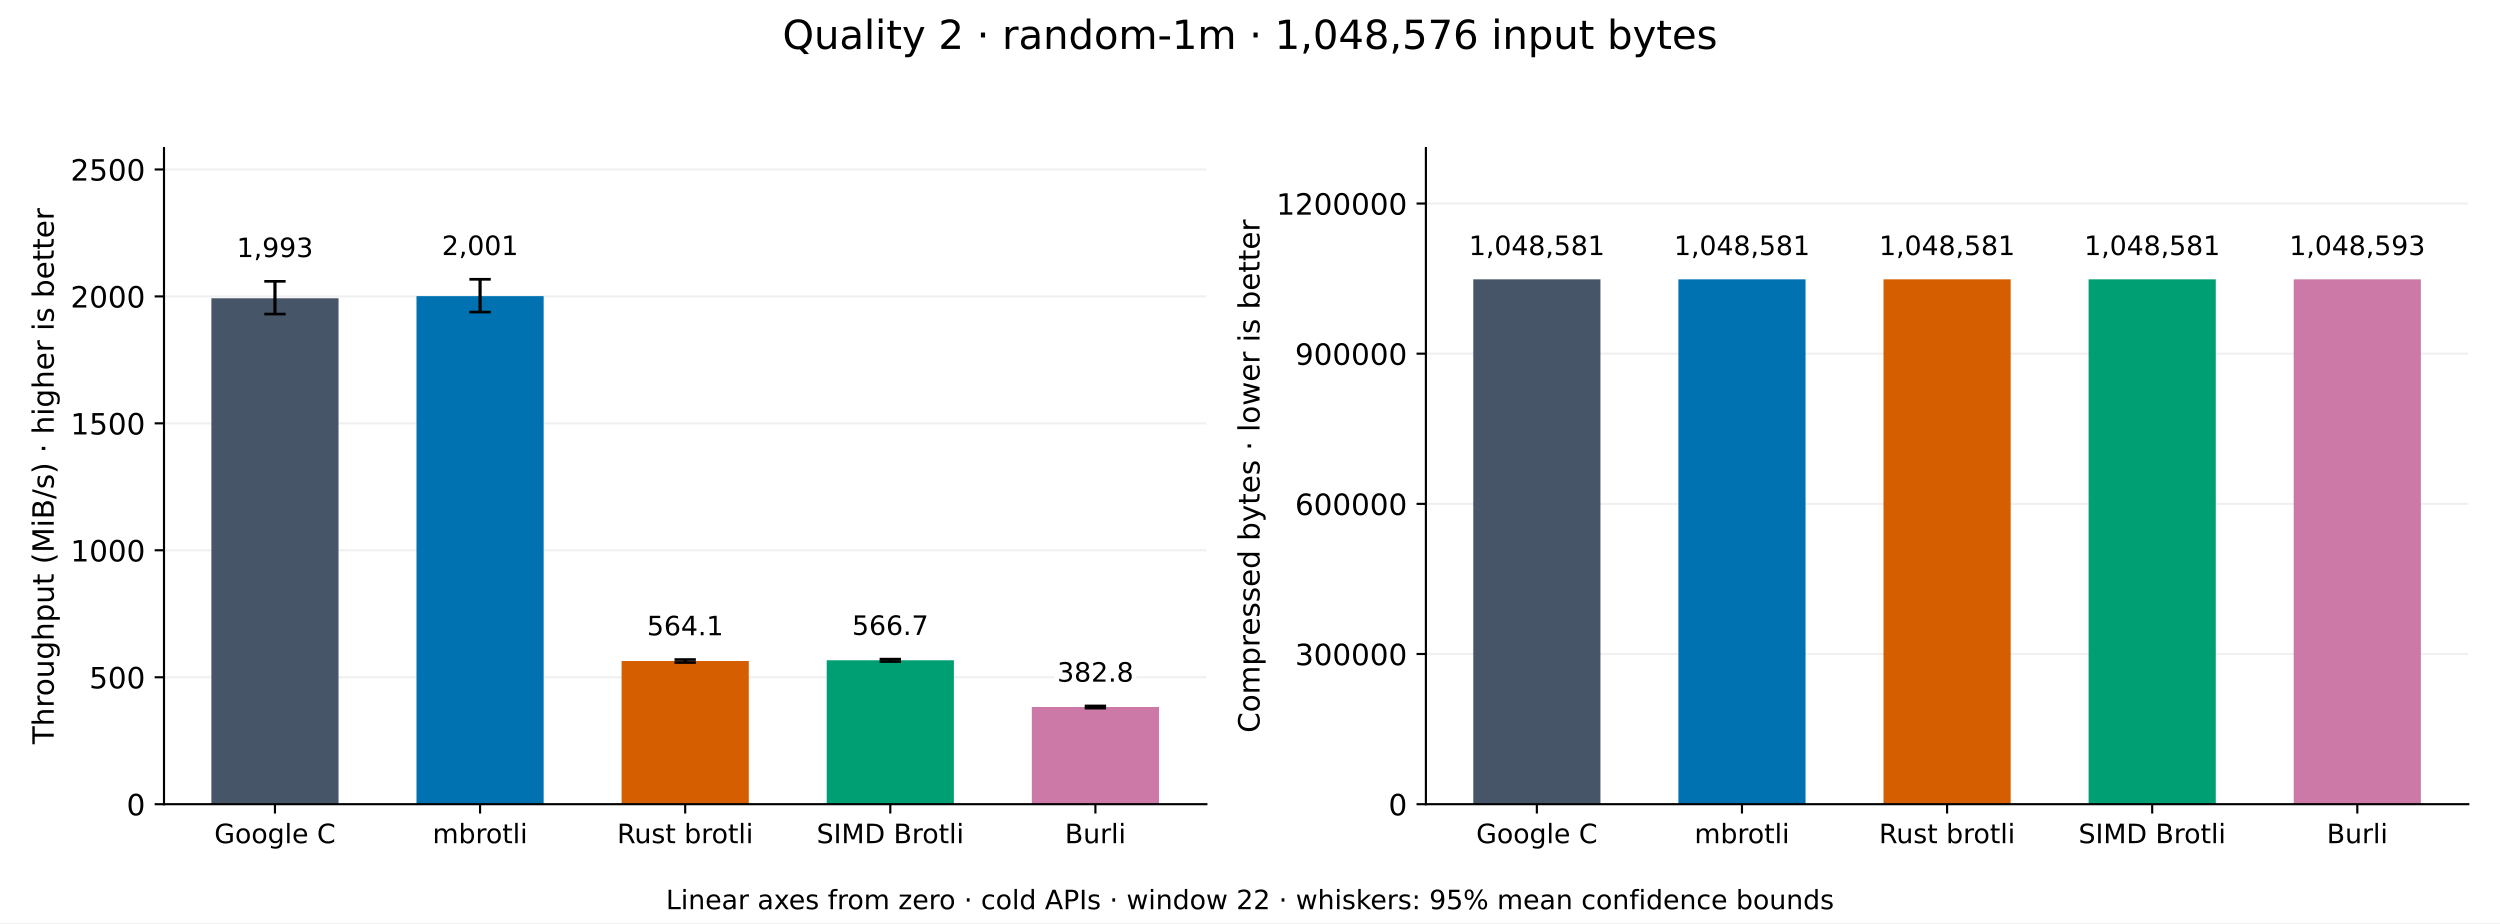
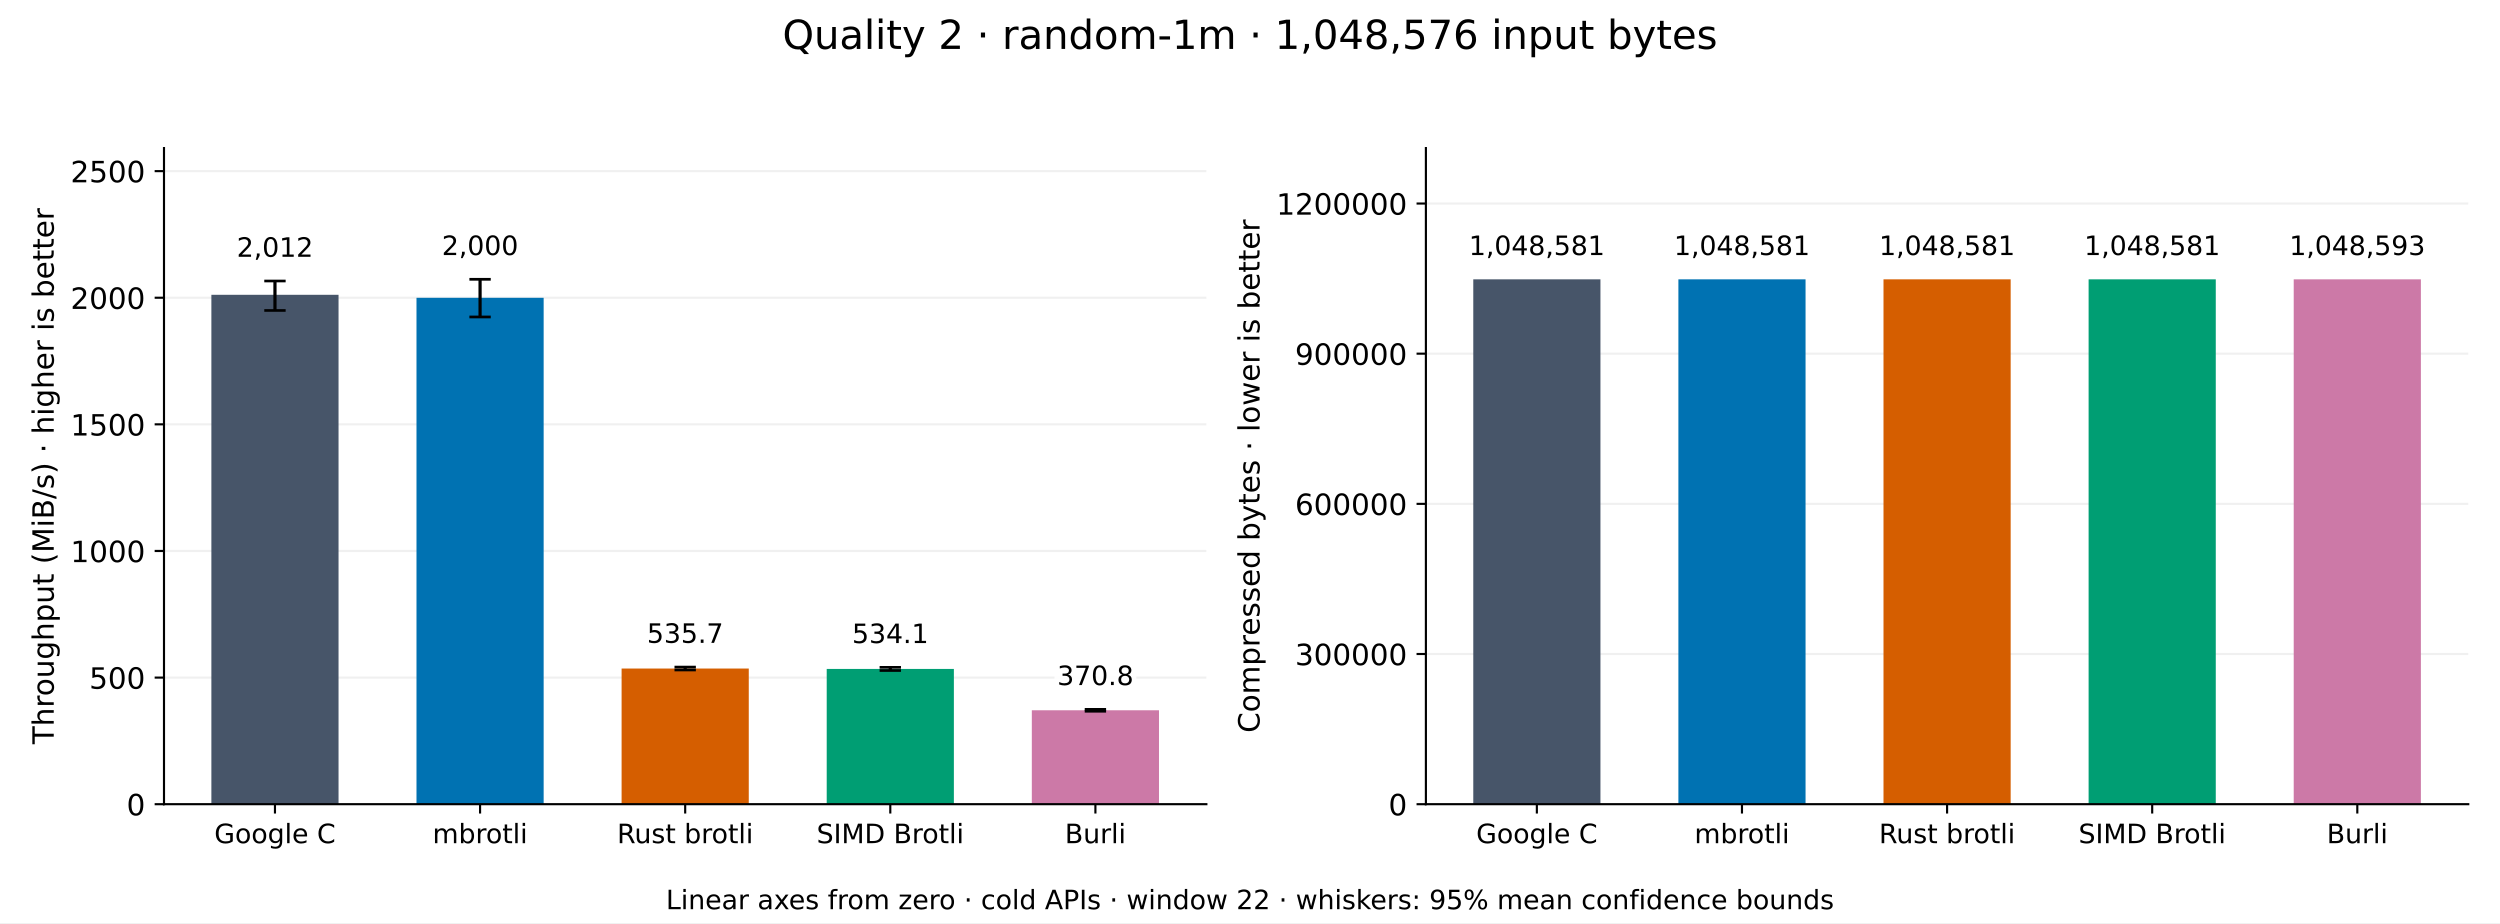
<svg xmlns="http://www.w3.org/2000/svg" xmlns:xlink="http://www.w3.org/1999/xlink" width="936pt" height="345.6pt" viewBox="0 0 936 345.6" version="1.1">
  <defs>
    <style type="text/css">*{stroke-linejoin: round; stroke-linecap: butt}</style>
  </defs>
  <g id="figure_1">
    <g id="patch_1">
      <path d="M 0 345.6 L 936 345.6 L 936 0 L 0 0 z " style="fill: #ffffff" />
    </g>
    <g id="axes_1">
      <g id="patch_2">
        <path d="M 61.4 301.088 L 451.665 301.088 L 451.665 55.44 L 61.4 55.44 z " style="fill: #ffffff" />
      </g>
      <g id="matplotlib.axis_1">
        <g id="xtick_1">
          <g id="line2d_1">
            <defs>
              <path id="m3d63aaa0ea" d="M 0 0 L 0 3.5 " style="stroke: #000000; stroke-width: 0.8" />
            </defs>
            <g>
              <use xlink:href="#m3d63aaa0ea" x="102.945" y="301.088" style="stroke: #000000; stroke-width: 0.8" />
            </g>
          </g>
          <g id="text_1">
            <text style="font-size: 10px; font-family: 'DejaVu Sans', 'Bitstream Vera Sans', 'Computer Modern Sans Serif', 'Lucida Grande', 'Verdana', 'Geneva', 'Lucid', 'Arial', 'Helvetica', 'Avant Garde', sans-serif; text-anchor: middle" x="102.945" y="315.686" transform="rotate(-0 102.9453 315.6864)">Google C</text>
          </g>
        </g>
        <g id="xtick_2">
          <g id="line2d_2">
            <g>
              <use xlink:href="#m3d63aaa0ea" x="179.739" y="301.088" style="stroke: #000000; stroke-width: 0.8" />
            </g>
          </g>
          <g id="text_2">
            <text style="font-size: 10px; font-family: 'DejaVu Sans', 'Bitstream Vera Sans', 'Computer Modern Sans Serif', 'Lucida Grande', 'Verdana', 'Geneva', 'Lucid', 'Arial', 'Helvetica', 'Avant Garde', sans-serif; text-anchor: middle" x="179.739" y="315.686" transform="rotate(-0 179.7389 315.6864)">mbrotli</text>
          </g>
        </g>
        <g id="xtick_3">
          <g id="line2d_3">
            <g>
              <use xlink:href="#m3d63aaa0ea" x="256.533" y="301.088" style="stroke: #000000; stroke-width: 0.8" />
            </g>
          </g>
          <g id="text_3">
            <text style="font-size: 10px; font-family: 'DejaVu Sans', 'Bitstream Vera Sans', 'Computer Modern Sans Serif', 'Lucida Grande', 'Verdana', 'Geneva', 'Lucid', 'Arial', 'Helvetica', 'Avant Garde', sans-serif; text-anchor: middle" x="256.533" y="315.686" transform="rotate(-0 256.5325 315.6864)">Rust brotli</text>
          </g>
        </g>
        <g id="xtick_4">
          <g id="line2d_4">
            <g>
              <use xlink:href="#m3d63aaa0ea" x="333.326" y="301.088" style="stroke: #000000; stroke-width: 0.8" />
            </g>
          </g>
          <g id="text_4">
            <text style="font-size: 10px; font-family: 'DejaVu Sans', 'Bitstream Vera Sans', 'Computer Modern Sans Serif', 'Lucida Grande', 'Verdana', 'Geneva', 'Lucid', 'Arial', 'Helvetica', 'Avant Garde', sans-serif; text-anchor: middle" x="333.326" y="315.686" transform="rotate(-0 333.3261 315.6864)">SIMD Brotli</text>
          </g>
        </g>
        <g id="xtick_5">
          <g id="line2d_5">
            <g>
              <use xlink:href="#m3d63aaa0ea" x="410.12" y="301.088" style="stroke: #000000; stroke-width: 0.8" />
            </g>
          </g>
          <g id="text_5">
            <text style="font-size: 10px; font-family: 'DejaVu Sans', 'Bitstream Vera Sans', 'Computer Modern Sans Serif', 'Lucida Grande', 'Verdana', 'Geneva', 'Lucid', 'Arial', 'Helvetica', 'Avant Garde', sans-serif; text-anchor: middle" x="410.12" y="315.686" transform="rotate(-0 410.1197 315.6864)">Burli</text>
          </g>
        </g>
      </g>
      <g id="matplotlib.axis_2">
        <g id="ytick_1">
          <g id="line2d_6">
            <path d="M 61.4 301.088 L 451.665 301.088 " clip-path="url(#p8ccad4d79c)" style="fill: none; stroke: #b0b0b0; stroke-opacity: 0.18; stroke-width: 0.8; stroke-linecap: square" />
          </g>
          <g id="line2d_7">
            <defs>
              <path id="mb6c034703b" d="M 0 0 L -3.5 0 " style="stroke: #000000; stroke-width: 0.8" />
            </defs>
            <g>
              <use xlink:href="#mb6c034703b" x="61.4" y="301.088" style="stroke: #000000; stroke-width: 0.8" />
            </g>
          </g>
          <g id="text_6">
            <text style="font-size: 11px; font-family: 'DejaVu Sans', 'Bitstream Vera Sans', 'Computer Modern Sans Serif', 'Lucida Grande', 'Verdana', 'Geneva', 'Lucid', 'Arial', 'Helvetica', 'Avant Garde', sans-serif; text-anchor: end" x="54.4" y="305.267" transform="rotate(-0 54.4 305.2671)">0</text>
          </g>
        </g>
        <g id="ytick_2">
          <g id="line2d_8">
-             <path d="M 61.4 253.558 L 451.665 253.558 " clip-path="url(#p8ccad4d79c)" style="fill: none; stroke: #b0b0b0; stroke-opacity: 0.18; stroke-width: 0.8; stroke-linecap: square" />
+             <path d="M 61.4 253.685 L 451.665 253.685 " clip-path="url(#p8ccad4d79c)" style="fill: none; stroke: #b0b0b0; stroke-opacity: 0.18; stroke-width: 0.8; stroke-linecap: square" />
          </g>
          <g id="line2d_9">
            <g>
-               <use xlink:href="#mb6c034703b" x="61.4" y="253.558" style="stroke: #000000; stroke-width: 0.8" />
+               <use xlink:href="#mb6c034703b" x="61.4" y="253.685" style="stroke: #000000; stroke-width: 0.8" />
            </g>
          </g>
          <g id="text_7">
-             <text style="font-size: 11px; font-family: 'DejaVu Sans', 'Bitstream Vera Sans', 'Computer Modern Sans Serif', 'Lucida Grande', 'Verdana', 'Geneva', 'Lucid', 'Arial', 'Helvetica', 'Avant Garde', sans-serif; text-anchor: end" x="54.4" y="257.737" transform="rotate(-0 54.4 257.7372)">500</text>
+             <text style="font-size: 11px; font-family: 'DejaVu Sans', 'Bitstream Vera Sans', 'Computer Modern Sans Serif', 'Lucida Grande', 'Verdana', 'Geneva', 'Lucid', 'Arial', 'Helvetica', 'Avant Garde', sans-serif; text-anchor: end" x="54.4" y="257.864" transform="rotate(-0 54.4 257.8642)">500</text>
          </g>
        </g>
        <g id="ytick_3">
          <g id="line2d_10">
-             <path d="M 61.4 206.028 L 451.665 206.028 " clip-path="url(#p8ccad4d79c)" style="fill: none; stroke: #b0b0b0; stroke-opacity: 0.18; stroke-width: 0.8; stroke-linecap: square" />
+             <path d="M 61.4 206.282 L 451.665 206.282 " clip-path="url(#p8ccad4d79c)" style="fill: none; stroke: #b0b0b0; stroke-opacity: 0.18; stroke-width: 0.8; stroke-linecap: square" />
          </g>
          <g id="line2d_11">
            <g>
-               <use xlink:href="#mb6c034703b" x="61.4" y="206.028" style="stroke: #000000; stroke-width: 0.8" />
+               <use xlink:href="#mb6c034703b" x="61.4" y="206.282" style="stroke: #000000; stroke-width: 0.8" />
            </g>
          </g>
          <g id="text_8">
-             <text style="font-size: 11px; font-family: 'DejaVu Sans', 'Bitstream Vera Sans', 'Computer Modern Sans Serif', 'Lucida Grande', 'Verdana', 'Geneva', 'Lucid', 'Arial', 'Helvetica', 'Avant Garde', sans-serif; text-anchor: end" x="54.4" y="210.207" transform="rotate(-0 54.4 210.2072)">1000</text>
+             <text style="font-size: 11px; font-family: 'DejaVu Sans', 'Bitstream Vera Sans', 'Computer Modern Sans Serif', 'Lucida Grande', 'Verdana', 'Geneva', 'Lucid', 'Arial', 'Helvetica', 'Avant Garde', sans-serif; text-anchor: end" x="54.4" y="210.461" transform="rotate(-0 54.4 210.4612)">1000</text>
          </g>
        </g>
        <g id="ytick_4">
          <g id="line2d_12">
-             <path d="M 61.4 158.498 L 451.665 158.498 " clip-path="url(#p8ccad4d79c)" style="fill: none; stroke: #b0b0b0; stroke-opacity: 0.18; stroke-width: 0.8; stroke-linecap: square" />
+             <path d="M 61.4 158.879 L 451.665 158.879 " clip-path="url(#p8ccad4d79c)" style="fill: none; stroke: #b0b0b0; stroke-opacity: 0.18; stroke-width: 0.8; stroke-linecap: square" />
          </g>
          <g id="line2d_13">
            <g>
-               <use xlink:href="#mb6c034703b" x="61.4" y="158.498" style="stroke: #000000; stroke-width: 0.8" />
+               <use xlink:href="#mb6c034703b" x="61.4" y="158.879" style="stroke: #000000; stroke-width: 0.8" />
            </g>
          </g>
          <g id="text_9">
-             <text style="font-size: 11px; font-family: 'DejaVu Sans', 'Bitstream Vera Sans', 'Computer Modern Sans Serif', 'Lucida Grande', 'Verdana', 'Geneva', 'Lucid', 'Arial', 'Helvetica', 'Avant Garde', sans-serif; text-anchor: end" x="54.4" y="162.677" transform="rotate(-0 54.4 162.6773)">1500</text>
+             <text style="font-size: 11px; font-family: 'DejaVu Sans', 'Bitstream Vera Sans', 'Computer Modern Sans Serif', 'Lucida Grande', 'Verdana', 'Geneva', 'Lucid', 'Arial', 'Helvetica', 'Avant Garde', sans-serif; text-anchor: end" x="54.4" y="163.058" transform="rotate(-0 54.4 163.0582)">1500</text>
          </g>
        </g>
        <g id="ytick_5">
          <g id="line2d_14">
-             <path d="M 61.4 110.968 L 451.665 110.968 " clip-path="url(#p8ccad4d79c)" style="fill: none; stroke: #b0b0b0; stroke-opacity: 0.18; stroke-width: 0.8; stroke-linecap: square" />
+             <path d="M 61.4 111.476 L 451.665 111.476 " clip-path="url(#p8ccad4d79c)" style="fill: none; stroke: #b0b0b0; stroke-opacity: 0.18; stroke-width: 0.8; stroke-linecap: square" />
          </g>
          <g id="line2d_15">
            <g>
-               <use xlink:href="#mb6c034703b" x="61.4" y="110.968" style="stroke: #000000; stroke-width: 0.8" />
+               <use xlink:href="#mb6c034703b" x="61.4" y="111.476" style="stroke: #000000; stroke-width: 0.8" />
            </g>
          </g>
          <g id="text_10">
-             <text style="font-size: 11px; font-family: 'DejaVu Sans', 'Bitstream Vera Sans', 'Computer Modern Sans Serif', 'Lucida Grande', 'Verdana', 'Geneva', 'Lucid', 'Arial', 'Helvetica', 'Avant Garde', sans-serif; text-anchor: end" x="54.4" y="115.147" transform="rotate(-0 54.4 115.1474)">2000</text>
+             <text style="font-size: 11px; font-family: 'DejaVu Sans', 'Bitstream Vera Sans', 'Computer Modern Sans Serif', 'Lucida Grande', 'Verdana', 'Geneva', 'Lucid', 'Arial', 'Helvetica', 'Avant Garde', sans-serif; text-anchor: end" x="54.4" y="115.655" transform="rotate(-0 54.4 115.6553)">2000</text>
          </g>
        </g>
        <g id="ytick_6">
          <g id="line2d_16">
-             <path d="M 61.4 63.438 L 451.665 63.438 " clip-path="url(#p8ccad4d79c)" style="fill: none; stroke: #b0b0b0; stroke-opacity: 0.18; stroke-width: 0.8; stroke-linecap: square" />
+             <path d="M 61.4 64.073 L 451.665 64.073 " clip-path="url(#p8ccad4d79c)" style="fill: none; stroke: #b0b0b0; stroke-opacity: 0.18; stroke-width: 0.8; stroke-linecap: square" />
          </g>
          <g id="line2d_17">
            <g>
-               <use xlink:href="#mb6c034703b" x="61.4" y="63.438" style="stroke: #000000; stroke-width: 0.8" />
+               <use xlink:href="#mb6c034703b" x="61.4" y="64.073" style="stroke: #000000; stroke-width: 0.8" />
            </g>
          </g>
          <g id="text_11">
-             <text style="font-size: 11px; font-family: 'DejaVu Sans', 'Bitstream Vera Sans', 'Computer Modern Sans Serif', 'Lucida Grande', 'Verdana', 'Geneva', 'Lucid', 'Arial', 'Helvetica', 'Avant Garde', sans-serif; text-anchor: end" x="54.4" y="67.617" transform="rotate(-0 54.4 67.61741)">2500</text>
+             <text style="font-size: 11px; font-family: 'DejaVu Sans', 'Bitstream Vera Sans', 'Computer Modern Sans Serif', 'Lucida Grande', 'Verdana', 'Geneva', 'Lucid', 'Arial', 'Helvetica', 'Avant Garde', sans-serif; text-anchor: end" x="54.4" y="68.252" transform="rotate(-0 54.4 68.25228)">2500</text>
          </g>
        </g>
        <g id="text_12">
          <text style="font-size: 11px; font-family: 'DejaVu Sans', 'Bitstream Vera Sans', 'Computer Modern Sans Serif', 'Lucida Grande', 'Verdana', 'Geneva', 'Lucid', 'Arial', 'Helvetica', 'Avant Garde', sans-serif; text-anchor: middle" x="20.117" y="178.264" transform="rotate(-90 20.11734 178.264)">Throughput (MiB/s) · higher is better</text>
        </g>
      </g>
      <g id="patch_3">
-         <path d="M 79.139 301.088 L 126.751 301.088 L 126.751 111.66 L 79.139 111.66 z " clip-path="url(#p8ccad4d79c)" style="fill: #475569" />
+         <path d="M 79.139 301.088 L 126.751 301.088 L 126.751 110.367 L 79.139 110.367 z " clip-path="url(#p8ccad4d79c)" style="fill: #475569" />
      </g>
      <g id="patch_4">
-         <path d="M 155.933 301.088 L 203.545 301.088 L 203.545 110.861 L 155.933 110.861 z " clip-path="url(#p8ccad4d79c)" style="fill: #0072b2" />
+         <path d="M 155.933 301.088 L 203.545 301.088 L 203.545 111.508 L 155.933 111.508 z " clip-path="url(#p8ccad4d79c)" style="fill: #0072b2" />
      </g>
      <g id="patch_5">
-         <path d="M 232.726 301.088 L 280.339 301.088 L 280.339 247.466 L 232.726 247.466 z " clip-path="url(#p8ccad4d79c)" style="fill: #d55e00" />
+         <path d="M 232.726 301.088 L 280.339 301.088 L 280.339 250.304 L 232.726 250.304 z " clip-path="url(#p8ccad4d79c)" style="fill: #d55e00" />
      </g>
      <g id="patch_6">
-         <path d="M 309.52 301.088 L 357.132 301.088 L 357.132 247.215 L 309.52 247.215 z " clip-path="url(#p8ccad4d79c)" style="fill: #009e73" />
+         <path d="M 309.52 301.088 L 357.132 301.088 L 357.132 250.45 L 309.52 250.45 z " clip-path="url(#p8ccad4d79c)" style="fill: #009e73" />
      </g>
      <g id="patch_7">
-         <path d="M 386.314 301.088 L 433.926 301.088 L 433.926 264.695 L 386.314 264.695 z " clip-path="url(#p8ccad4d79c)" style="fill: #cc79a7" />
+         <path d="M 386.314 301.088 L 433.926 301.088 L 433.926 265.932 L 386.314 265.932 z " clip-path="url(#p8ccad4d79c)" style="fill: #cc79a7" />
      </g>
      <g id="LineCollection_1">
-         <path d="M 102.945 117.592 L 102.945 105.337 " clip-path="url(#p8ccad4d79c)" style="fill: none; stroke: #000000; stroke-width: 1.2" />
-         <path d="M 179.739 116.836 L 179.739 104.57 " clip-path="url(#p8ccad4d79c)" style="fill: none; stroke: #000000; stroke-width: 1.2" />
-         <path d="M 256.533 248.051 L 256.533 246.937 " clip-path="url(#p8ccad4d79c)" style="fill: none; stroke: #000000; stroke-width: 1.2" />
-         <path d="M 333.326 247.669 L 333.326 246.789 " clip-path="url(#p8ccad4d79c)" style="fill: none; stroke: #000000; stroke-width: 1.2" />
-         <path d="M 410.12 265.125 L 410.12 264.301 " clip-path="url(#p8ccad4d79c)" style="fill: none; stroke: #000000; stroke-width: 1.2" />
+         <path d="M 102.945 116.236 L 102.945 105.216 " clip-path="url(#p8ccad4d79c)" style="fill: none; stroke: #000000; stroke-width: 1.2" />
+         <path d="M 179.739 118.673 L 179.739 104.57 " clip-path="url(#p8ccad4d79c)" style="fill: none; stroke: #000000; stroke-width: 1.2" />
+         <path d="M 256.533 250.839 L 256.533 249.759 " clip-path="url(#p8ccad4d79c)" style="fill: none; stroke: #000000; stroke-width: 1.2" />
+         <path d="M 333.326 251.042 L 333.326 249.85 " clip-path="url(#p8ccad4d79c)" style="fill: none; stroke: #000000; stroke-width: 1.2" />
+         <path d="M 410.12 266.306 L 410.12 265.578 " clip-path="url(#p8ccad4d79c)" style="fill: none; stroke: #000000; stroke-width: 1.2" />
      </g>
      <g id="line2d_18">
        <defs>
          <path id="ma4d3aa00d3" d="M 4 0 L -4 -0 " style="stroke: #000000" />
        </defs>
        <g clip-path="url(#p8ccad4d79c)">
-           <use xlink:href="#ma4d3aa00d3" x="102.945" y="117.592" style="fill: #1f77b4; stroke: #000000" />
-           <use xlink:href="#ma4d3aa00d3" x="179.739" y="116.836" style="fill: #1f77b4; stroke: #000000" />
-           <use xlink:href="#ma4d3aa00d3" x="256.533" y="248.051" style="fill: #1f77b4; stroke: #000000" />
-           <use xlink:href="#ma4d3aa00d3" x="333.326" y="247.669" style="fill: #1f77b4; stroke: #000000" />
-           <use xlink:href="#ma4d3aa00d3" x="410.12" y="265.125" style="fill: #1f77b4; stroke: #000000" />
+           <use xlink:href="#ma4d3aa00d3" x="102.945" y="116.236" style="fill: #1f77b4; stroke: #000000" />
+           <use xlink:href="#ma4d3aa00d3" x="179.739" y="118.673" style="fill: #1f77b4; stroke: #000000" />
+           <use xlink:href="#ma4d3aa00d3" x="256.533" y="250.839" style="fill: #1f77b4; stroke: #000000" />
+           <use xlink:href="#ma4d3aa00d3" x="333.326" y="251.042" style="fill: #1f77b4; stroke: #000000" />
+           <use xlink:href="#ma4d3aa00d3" x="410.12" y="266.306" style="fill: #1f77b4; stroke: #000000" />
        </g>
      </g>
      <g id="line2d_19">
        <g clip-path="url(#p8ccad4d79c)">
-           <use xlink:href="#ma4d3aa00d3" x="102.945" y="105.337" style="fill: #1f77b4; stroke: #000000" />
+           <use xlink:href="#ma4d3aa00d3" x="102.945" y="105.216" style="fill: #1f77b4; stroke: #000000" />
          <use xlink:href="#ma4d3aa00d3" x="179.739" y="104.57" style="fill: #1f77b4; stroke: #000000" />
-           <use xlink:href="#ma4d3aa00d3" x="256.533" y="246.937" style="fill: #1f77b4; stroke: #000000" />
-           <use xlink:href="#ma4d3aa00d3" x="333.326" y="246.789" style="fill: #1f77b4; stroke: #000000" />
-           <use xlink:href="#ma4d3aa00d3" x="410.12" y="264.301" style="fill: #1f77b4; stroke: #000000" />
+           <use xlink:href="#ma4d3aa00d3" x="256.533" y="249.759" style="fill: #1f77b4; stroke: #000000" />
+           <use xlink:href="#ma4d3aa00d3" x="333.326" y="249.85" style="fill: #1f77b4; stroke: #000000" />
+           <use xlink:href="#ma4d3aa00d3" x="410.12" y="265.578" style="fill: #1f77b4; stroke: #000000" />
        </g>
      </g>
      <g id="patch_8">
        <path d="M 61.4 301.088 L 61.4 55.44 " style="fill: none; stroke: #000000; stroke-width: 0.8; stroke-linejoin: miter; stroke-linecap: square" />
      </g>
      <g id="patch_9">
        <path d="M 61.4 301.088 L 451.665 301.088 " style="fill: none; stroke: #000000; stroke-width: 0.8; stroke-linejoin: miter; stroke-linecap: square" />
      </g>
      <g id="text_13">
        <g id="patch_10">
-           <path d="M 87.631 99.337 L 118.259 99.337 L 118.259 87.659 L 87.631 87.659 z " style="fill: #ffffff; opacity: 0.9" />
-         </g>
-         <text style="font-size: 10px; font-family: 'DejaVu Sans', 'Bitstream Vera Sans', 'Computer Modern Sans Serif', 'Lucida Grande', 'Verdana', 'Geneva', 'Lucid', 'Arial', 'Helvetica', 'Avant Garde', sans-serif; text-anchor: middle" x="102.945" y="96.257" transform="rotate(-0 102.9453 96.25726)">1,993</text>
+           <path d="M 87.631 99.216 L 118.259 99.216 L 118.259 87.538 L 87.631 87.538 z " style="fill: #ffffff; opacity: 0.9" />
+         </g>
+         <text style="font-size: 10px; font-family: 'DejaVu Sans', 'Bitstream Vera Sans', 'Computer Modern Sans Serif', 'Lucida Grande', 'Verdana', 'Geneva', 'Lucid', 'Arial', 'Helvetica', 'Avant Garde', sans-serif; text-anchor: middle" x="102.945" y="96.137" transform="rotate(-0 102.9453 96.13669)">2,012</text>
      </g>
      <g id="text_14">
        <g id="patch_11">
          <path d="M 164.425 98.57 L 195.053 98.57 L 195.053 86.891 L 164.425 86.891 z " style="fill: #ffffff; opacity: 0.9" />
        </g>
-         <text style="font-size: 10px; font-family: 'DejaVu Sans', 'Bitstream Vera Sans', 'Computer Modern Sans Serif', 'Lucida Grande', 'Verdana', 'Geneva', 'Lucid', 'Arial', 'Helvetica', 'Avant Garde', sans-serif; text-anchor: middle" x="179.739" y="95.49" transform="rotate(-0 179.7389 95.48991)">2,001</text>
+         <text style="font-size: 10px; font-family: 'DejaVu Sans', 'Bitstream Vera Sans', 'Computer Modern Sans Serif', 'Lucida Grande', 'Verdana', 'Geneva', 'Lucid', 'Arial', 'Helvetica', 'Avant Garde', sans-serif; text-anchor: middle" x="179.739" y="95.49" transform="rotate(-0 179.7389 95.48991)">2,000</text>
      </g>
      <g id="text_15">
        <g id="patch_12">
-           <path d="M 241.218 240.937 L 271.847 240.937 L 271.847 229.259 L 241.218 229.259 z " style="fill: #ffffff; opacity: 0.9" />
-         </g>
-         <text style="font-size: 10px; font-family: 'DejaVu Sans', 'Bitstream Vera Sans', 'Computer Modern Sans Serif', 'Lucida Grande', 'Verdana', 'Geneva', 'Lucid', 'Arial', 'Helvetica', 'Avant Garde', sans-serif; text-anchor: middle" x="256.533" y="237.858" transform="rotate(-0 256.5325 237.8578)">564.1</text>
+           <path d="M 241.218 243.759 L 271.847 243.759 L 271.847 232.081 L 241.218 232.081 z " style="fill: #ffffff; opacity: 0.9" />
+         </g>
+         <text style="font-size: 10px; font-family: 'DejaVu Sans', 'Bitstream Vera Sans', 'Computer Modern Sans Serif', 'Lucida Grande', 'Verdana', 'Geneva', 'Lucid', 'Arial', 'Helvetica', 'Avant Garde', sans-serif; text-anchor: middle" x="256.533" y="240.679" transform="rotate(-0 256.5325 240.6793)">535.7</text>
      </g>
      <g id="text_16">
        <g id="patch_13">
-           <path d="M 318.012 240.789 L 348.64 240.789 L 348.64 229.111 L 318.012 229.111 z " style="fill: #ffffff; opacity: 0.9" />
-         </g>
-         <text style="font-size: 10px; font-family: 'DejaVu Sans', 'Bitstream Vera Sans', 'Computer Modern Sans Serif', 'Lucida Grande', 'Verdana', 'Geneva', 'Lucid', 'Arial', 'Helvetica', 'Avant Garde', sans-serif; text-anchor: middle" x="333.326" y="237.709" transform="rotate(-0 333.3261 237.7091)">566.7</text>
+           <path d="M 318.012 243.85 L 348.64 243.85 L 348.64 232.172 L 318.012 232.172 z " style="fill: #ffffff; opacity: 0.9" />
+         </g>
+         <text style="font-size: 10px; font-family: 'DejaVu Sans', 'Bitstream Vera Sans', 'Computer Modern Sans Serif', 'Lucida Grande', 'Verdana', 'Geneva', 'Lucid', 'Arial', 'Helvetica', 'Avant Garde', sans-serif; text-anchor: middle" x="333.326" y="240.77" transform="rotate(-0 333.3261 240.7705)">534.1</text>
      </g>
      <g id="text_17">
        <g id="patch_14">
-           <path d="M 394.806 258.301 L 425.434 258.301 L 425.434 246.623 L 394.806 246.623 z " style="fill: #ffffff; opacity: 0.9" />
-         </g>
-         <text style="font-size: 10px; font-family: 'DejaVu Sans', 'Bitstream Vera Sans', 'Computer Modern Sans Serif', 'Lucida Grande', 'Verdana', 'Geneva', 'Lucid', 'Arial', 'Helvetica', 'Avant Garde', sans-serif; text-anchor: middle" x="410.12" y="255.222" transform="rotate(-0 410.1197 255.2216)">382.8</text>
+           <path d="M 394.806 259.578 L 425.434 259.578 L 425.434 247.9 L 394.806 247.9 z " style="fill: #ffffff; opacity: 0.9" />
+         </g>
+         <text style="font-size: 10px; font-family: 'DejaVu Sans', 'Bitstream Vera Sans', 'Computer Modern Sans Serif', 'Lucida Grande', 'Verdana', 'Geneva', 'Lucid', 'Arial', 'Helvetica', 'Avant Garde', sans-serif; text-anchor: middle" x="410.12" y="256.498" transform="rotate(-0 410.1197 256.4981)">370.8</text>
      </g>
    </g>
    <g id="axes_2">
      <g id="patch_15">
        <path d="M 533.855 301.088 L 924.12 301.088 L 924.12 55.44 L 533.855 55.44 z " style="fill: #ffffff" />
      </g>
      <g id="matplotlib.axis_3">
        <g id="xtick_6">
          <g id="line2d_20">
            <g>
              <use xlink:href="#m3d63aaa0ea" x="575.4" y="301.088" style="stroke: #000000; stroke-width: 0.8" />
            </g>
          </g>
          <g id="text_18">
            <text style="font-size: 10px; font-family: 'DejaVu Sans', 'Bitstream Vera Sans', 'Computer Modern Sans Serif', 'Lucida Grande', 'Verdana', 'Geneva', 'Lucid', 'Arial', 'Helvetica', 'Avant Garde', sans-serif; text-anchor: middle" x="575.4" y="315.686" transform="rotate(-0 575.4003 315.6864)">Google C</text>
          </g>
        </g>
        <g id="xtick_7">
          <g id="line2d_21">
            <g>
              <use xlink:href="#m3d63aaa0ea" x="652.194" y="301.088" style="stroke: #000000; stroke-width: 0.8" />
            </g>
          </g>
          <g id="text_19">
            <text style="font-size: 10px; font-family: 'DejaVu Sans', 'Bitstream Vera Sans', 'Computer Modern Sans Serif', 'Lucida Grande', 'Verdana', 'Geneva', 'Lucid', 'Arial', 'Helvetica', 'Avant Garde', sans-serif; text-anchor: middle" x="652.194" y="315.686" transform="rotate(-0 652.1939 315.6864)">mbrotli</text>
          </g>
        </g>
        <g id="xtick_8">
          <g id="line2d_22">
            <g>
              <use xlink:href="#m3d63aaa0ea" x="728.987" y="301.088" style="stroke: #000000; stroke-width: 0.8" />
            </g>
          </g>
          <g id="text_20">
            <text style="font-size: 10px; font-family: 'DejaVu Sans', 'Bitstream Vera Sans', 'Computer Modern Sans Serif', 'Lucida Grande', 'Verdana', 'Geneva', 'Lucid', 'Arial', 'Helvetica', 'Avant Garde', sans-serif; text-anchor: middle" x="728.987" y="315.686" transform="rotate(-0 728.9875 315.6864)">Rust brotli</text>
          </g>
        </g>
        <g id="xtick_9">
          <g id="line2d_23">
            <g>
              <use xlink:href="#m3d63aaa0ea" x="805.781" y="301.088" style="stroke: #000000; stroke-width: 0.8" />
            </g>
          </g>
          <g id="text_21">
            <text style="font-size: 10px; font-family: 'DejaVu Sans', 'Bitstream Vera Sans', 'Computer Modern Sans Serif', 'Lucida Grande', 'Verdana', 'Geneva', 'Lucid', 'Arial', 'Helvetica', 'Avant Garde', sans-serif; text-anchor: middle" x="805.781" y="315.686" transform="rotate(-0 805.7811 315.6864)">SIMD Brotli</text>
          </g>
        </g>
        <g id="xtick_10">
          <g id="line2d_24">
            <g>
              <use xlink:href="#m3d63aaa0ea" x="882.575" y="301.088" style="stroke: #000000; stroke-width: 0.8" />
            </g>
          </g>
          <g id="text_22">
            <text style="font-size: 10px; font-family: 'DejaVu Sans', 'Bitstream Vera Sans', 'Computer Modern Sans Serif', 'Lucida Grande', 'Verdana', 'Geneva', 'Lucid', 'Arial', 'Helvetica', 'Avant Garde', sans-serif; text-anchor: middle" x="882.575" y="315.686" transform="rotate(-0 882.5747 315.6864)">Burli</text>
          </g>
        </g>
      </g>
      <g id="matplotlib.axis_4">
        <g id="ytick_7">
          <g id="line2d_25">
            <path d="M 533.855 301.088 L 924.12 301.088 " clip-path="url(#pa7f147142d)" style="fill: none; stroke: #b0b0b0; stroke-opacity: 0.18; stroke-width: 0.8; stroke-linecap: square" />
          </g>
          <g id="line2d_26">
            <g>
              <use xlink:href="#mb6c034703b" x="533.855" y="301.088" style="stroke: #000000; stroke-width: 0.8" />
            </g>
          </g>
          <g id="text_23">
            <text style="font-size: 11px; font-family: 'DejaVu Sans', 'Bitstream Vera Sans', 'Computer Modern Sans Serif', 'Lucida Grande', 'Verdana', 'Geneva', 'Lucid', 'Arial', 'Helvetica', 'Avant Garde', sans-serif; text-anchor: end" x="526.855" y="305.267" transform="rotate(-0 526.855 305.2671)">0</text>
          </g>
        </g>
        <g id="ytick_8">
          <g id="line2d_27">
            <path d="M 533.855 244.865 L 924.12 244.865 " clip-path="url(#pa7f147142d)" style="fill: none; stroke: #b0b0b0; stroke-opacity: 0.18; stroke-width: 0.8; stroke-linecap: square" />
          </g>
          <g id="line2d_28">
            <g>
              <use xlink:href="#mb6c034703b" x="533.855" y="244.865" style="stroke: #000000; stroke-width: 0.8" />
            </g>
          </g>
          <g id="text_24">
            <text style="font-size: 11px; font-family: 'DejaVu Sans', 'Bitstream Vera Sans', 'Computer Modern Sans Serif', 'Lucida Grande', 'Verdana', 'Geneva', 'Lucid', 'Arial', 'Helvetica', 'Avant Garde', sans-serif; text-anchor: end" x="526.855" y="249.044" transform="rotate(-0 526.855 249.0437)">300000</text>
          </g>
        </g>
        <g id="ytick_9">
          <g id="line2d_29">
            <path d="M 533.855 188.641 L 924.12 188.641 " clip-path="url(#pa7f147142d)" style="fill: none; stroke: #b0b0b0; stroke-opacity: 0.18; stroke-width: 0.8; stroke-linecap: square" />
          </g>
          <g id="line2d_30">
            <g>
              <use xlink:href="#mb6c034703b" x="533.855" y="188.641" style="stroke: #000000; stroke-width: 0.8" />
            </g>
          </g>
          <g id="text_25">
            <text style="font-size: 11px; font-family: 'DejaVu Sans', 'Bitstream Vera Sans', 'Computer Modern Sans Serif', 'Lucida Grande', 'Verdana', 'Geneva', 'Lucid', 'Arial', 'Helvetica', 'Avant Garde', sans-serif; text-anchor: end" x="526.855" y="192.82" transform="rotate(-0 526.855 192.8202)">600000</text>
          </g>
        </g>
        <g id="ytick_10">
          <g id="line2d_31">
            <path d="M 533.855 132.418 L 924.12 132.418 " clip-path="url(#pa7f147142d)" style="fill: none; stroke: #b0b0b0; stroke-opacity: 0.18; stroke-width: 0.8; stroke-linecap: square" />
          </g>
          <g id="line2d_32">
            <g>
              <use xlink:href="#mb6c034703b" x="533.855" y="132.418" style="stroke: #000000; stroke-width: 0.8" />
            </g>
          </g>
          <g id="text_26">
            <text style="font-size: 11px; font-family: 'DejaVu Sans', 'Bitstream Vera Sans', 'Computer Modern Sans Serif', 'Lucida Grande', 'Verdana', 'Geneva', 'Lucid', 'Arial', 'Helvetica', 'Avant Garde', sans-serif; text-anchor: end" x="526.855" y="136.597" transform="rotate(-0 526.855 136.5968)">900000</text>
          </g>
        </g>
        <g id="ytick_11">
          <g id="line2d_33">
            <path d="M 533.855 76.194 L 924.12 76.194 " clip-path="url(#pa7f147142d)" style="fill: none; stroke: #b0b0b0; stroke-opacity: 0.18; stroke-width: 0.8; stroke-linecap: square" />
          </g>
          <g id="line2d_34">
            <g>
              <use xlink:href="#mb6c034703b" x="533.855" y="76.194" style="stroke: #000000; stroke-width: 0.8" />
            </g>
          </g>
          <g id="text_27">
            <text style="font-size: 11px; font-family: 'DejaVu Sans', 'Bitstream Vera Sans', 'Computer Modern Sans Serif', 'Lucida Grande', 'Verdana', 'Geneva', 'Lucid', 'Arial', 'Helvetica', 'Avant Garde', sans-serif; text-anchor: end" x="526.855" y="80.373" transform="rotate(-0 526.855 80.37333)">1200000</text>
          </g>
        </g>
        <g id="text_28">
          <text style="font-size: 11px; font-family: 'DejaVu Sans', 'Bitstream Vera Sans', 'Computer Modern Sans Serif', 'Lucida Grande', 'Verdana', 'Geneva', 'Lucid', 'Arial', 'Helvetica', 'Avant Garde', sans-serif; text-anchor: middle" x="471.576" y="178.264" transform="rotate(-90 471.5761 178.264)">Compressed bytes · lower is better</text>
        </g>
      </g>
      <g id="patch_16">
        <path d="M 551.594 301.088 L 599.206 301.088 L 599.206 104.572 L 551.594 104.572 z " clip-path="url(#pa7f147142d)" style="fill: #475569" />
      </g>
      <g id="patch_17">
        <path d="M 628.388 301.088 L 676 301.088 L 676 104.572 L 628.388 104.572 z " clip-path="url(#pa7f147142d)" style="fill: #0072b2" />
      </g>
      <g id="patch_18">
        <path d="M 705.181 301.088 L 752.794 301.088 L 752.794 104.572 L 705.181 104.572 z " clip-path="url(#pa7f147142d)" style="fill: #d55e00" />
      </g>
      <g id="patch_19">
        <path d="M 781.975 301.088 L 829.587 301.088 L 829.587 104.572 L 781.975 104.572 z " clip-path="url(#pa7f147142d)" style="fill: #009e73" />
      </g>
      <g id="patch_20">
        <path d="M 858.769 301.088 L 906.381 301.088 L 906.381 104.57 L 858.769 104.57 z " clip-path="url(#pa7f147142d)" style="fill: #cc79a7" />
      </g>
      <g id="patch_21">
        <path d="M 533.855 301.088 L 533.855 55.44 " style="fill: none; stroke: #000000; stroke-width: 0.8; stroke-linejoin: miter; stroke-linecap: square" />
      </g>
      <g id="patch_22">
        <path d="M 533.855 301.088 L 924.12 301.088 " style="fill: none; stroke: #000000; stroke-width: 0.8; stroke-linejoin: miter; stroke-linecap: square" />
      </g>
      <g id="text_29">
        <g id="patch_23">
          <path d="M 548.953 98.572 L 601.847 98.572 L 601.847 86.894 L 548.953 86.894 z " style="fill: #ffffff; opacity: 0.9" />
        </g>
        <text style="font-size: 10px; font-family: 'DejaVu Sans', 'Bitstream Vera Sans', 'Computer Modern Sans Serif', 'Lucida Grande', 'Verdana', 'Geneva', 'Lucid', 'Arial', 'Helvetica', 'Avant Garde', sans-serif; text-anchor: middle" x="575.4" y="95.492" transform="rotate(-0 575.4003 95.49216)">1,048,581</text>
      </g>
      <g id="text_30">
        <g id="patch_24">
          <path d="M 625.747 98.572 L 678.641 98.572 L 678.641 86.894 L 625.747 86.894 z " style="fill: #ffffff; opacity: 0.9" />
        </g>
        <text style="font-size: 10px; font-family: 'DejaVu Sans', 'Bitstream Vera Sans', 'Computer Modern Sans Serif', 'Lucida Grande', 'Verdana', 'Geneva', 'Lucid', 'Arial', 'Helvetica', 'Avant Garde', sans-serif; text-anchor: middle" x="652.194" y="95.492" transform="rotate(-0 652.1939 95.49216)">1,048,581</text>
      </g>
      <g id="text_31">
        <g id="patch_25">
          <path d="M 702.541 98.572 L 755.434 98.572 L 755.434 86.894 L 702.541 86.894 z " style="fill: #ffffff; opacity: 0.9" />
        </g>
        <text style="font-size: 10px; font-family: 'DejaVu Sans', 'Bitstream Vera Sans', 'Computer Modern Sans Serif', 'Lucida Grande', 'Verdana', 'Geneva', 'Lucid', 'Arial', 'Helvetica', 'Avant Garde', sans-serif; text-anchor: middle" x="728.987" y="95.492" transform="rotate(-0 728.9875 95.49216)">1,048,581</text>
      </g>
      <g id="text_32">
        <g id="patch_26">
          <path d="M 779.334 98.572 L 832.228 98.572 L 832.228 86.894 L 779.334 86.894 z " style="fill: #ffffff; opacity: 0.9" />
        </g>
        <text style="font-size: 10px; font-family: 'DejaVu Sans', 'Bitstream Vera Sans', 'Computer Modern Sans Serif', 'Lucida Grande', 'Verdana', 'Geneva', 'Lucid', 'Arial', 'Helvetica', 'Avant Garde', sans-serif; text-anchor: middle" x="805.781" y="95.492" transform="rotate(-0 805.7811 95.49216)">1,048,581</text>
      </g>
      <g id="text_33">
        <g id="patch_27">
          <path d="M 856.128 98.57 L 909.022 98.57 L 909.022 86.891 L 856.128 86.891 z " style="fill: #ffffff; opacity: 0.9" />
        </g>
        <text style="font-size: 10px; font-family: 'DejaVu Sans', 'Bitstream Vera Sans', 'Computer Modern Sans Serif', 'Lucida Grande', 'Verdana', 'Geneva', 'Lucid', 'Arial', 'Helvetica', 'Avant Garde', sans-serif; text-anchor: middle" x="882.575" y="95.49" transform="rotate(-0 882.5747 95.48991)">1,048,593</text>
      </g>
    </g>
    <g id="text_34">
      <text style="font-size: 15px; font-family: 'DejaVu Sans', 'Bitstream Vera Sans', 'Computer Modern Sans Serif', 'Lucida Grande', 'Verdana', 'Geneva', 'Lucid', 'Arial', 'Helvetica', 'Avant Garde', sans-serif; text-anchor: middle" x="468" y="18.31" transform="rotate(-0 468 18.30966)">Quality 2 · random-1m · 1,048,576 input bytes</text>
    </g>
    <g id="text_35">
      <text style="font-size: 10px; font-family: 'DejaVu Sans', 'Bitstream Vera Sans', 'Computer Modern Sans Serif', 'Lucida Grande', 'Verdana', 'Geneva', 'Lucid', 'Arial', 'Helvetica', 'Avant Garde', sans-serif; text-anchor: middle" x="468" y="340.416" transform="rotate(-0 468 340.416)">Linear axes from zero · cold APIs · window 22 · whiskers: 95% mean confidence bounds</text>
    </g>
  </g>
  <defs>
    <clipPath id="p8ccad4d79c">
      <rect x="61.4" y="55.44" width="390.265" height="245.648" />
    </clipPath>
    <clipPath id="pa7f147142d">
      <rect x="533.855" y="55.44" width="390.265" height="245.648" />
    </clipPath>
  </defs>
</svg>
